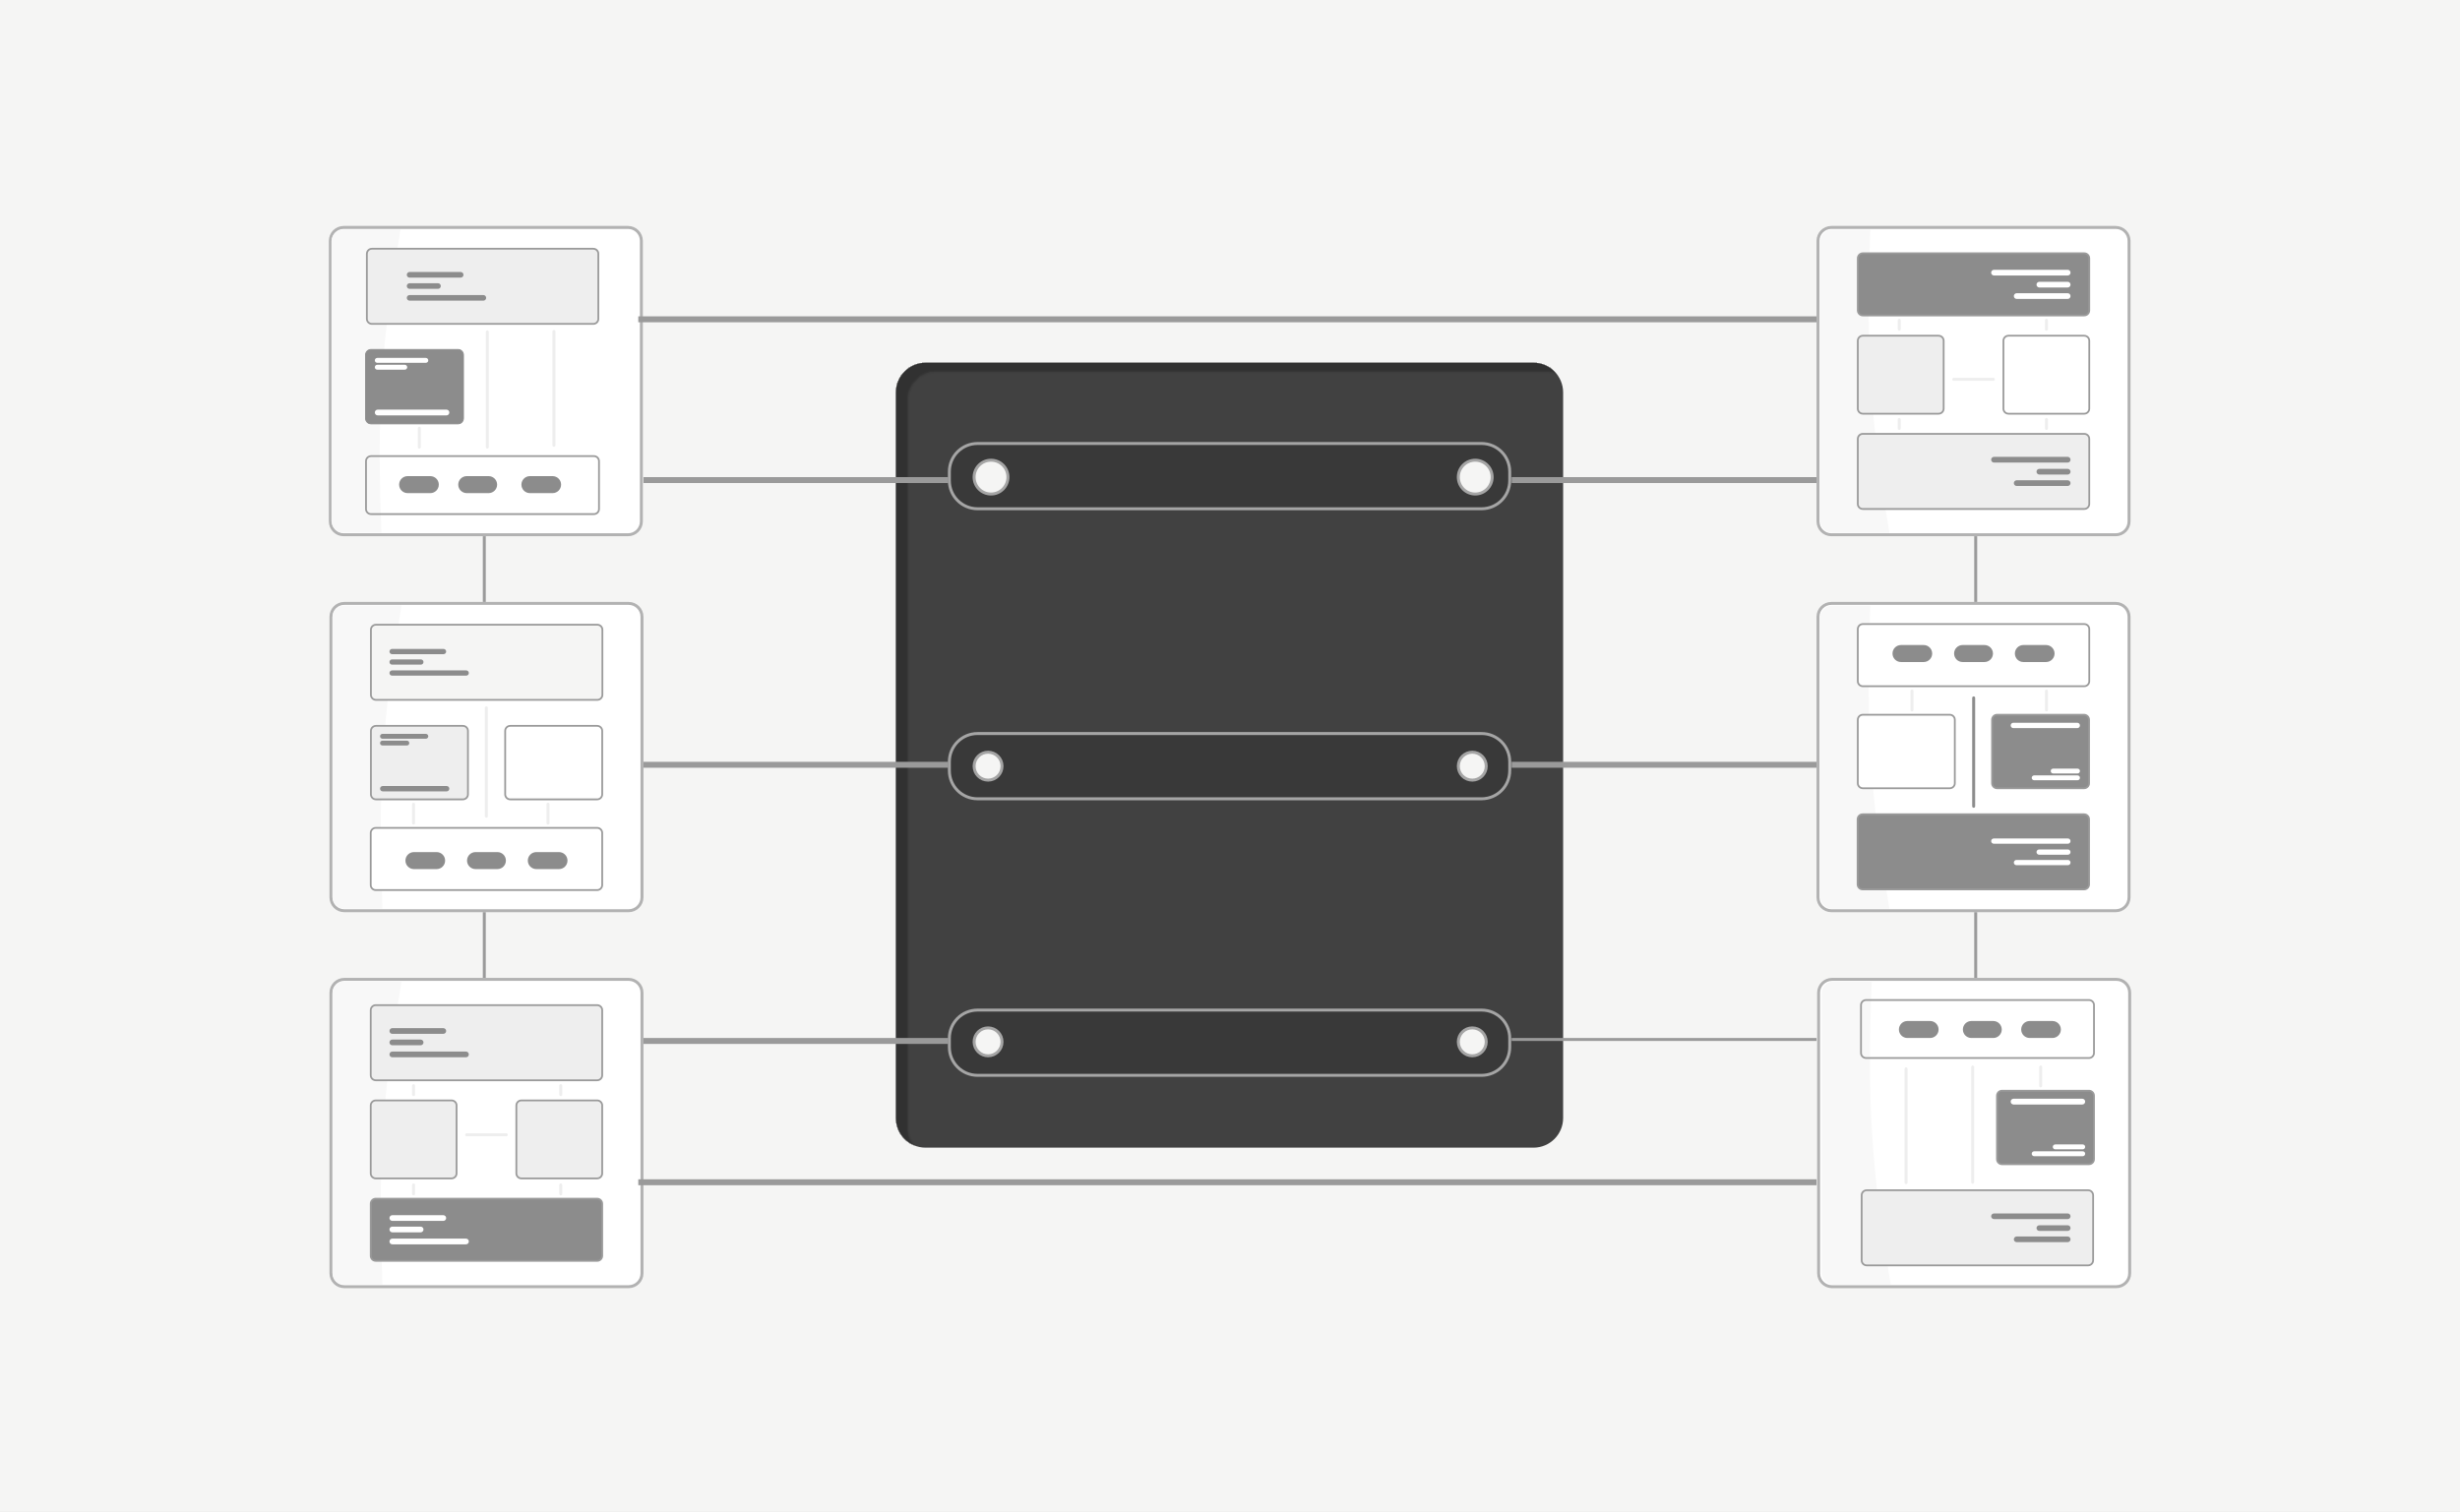
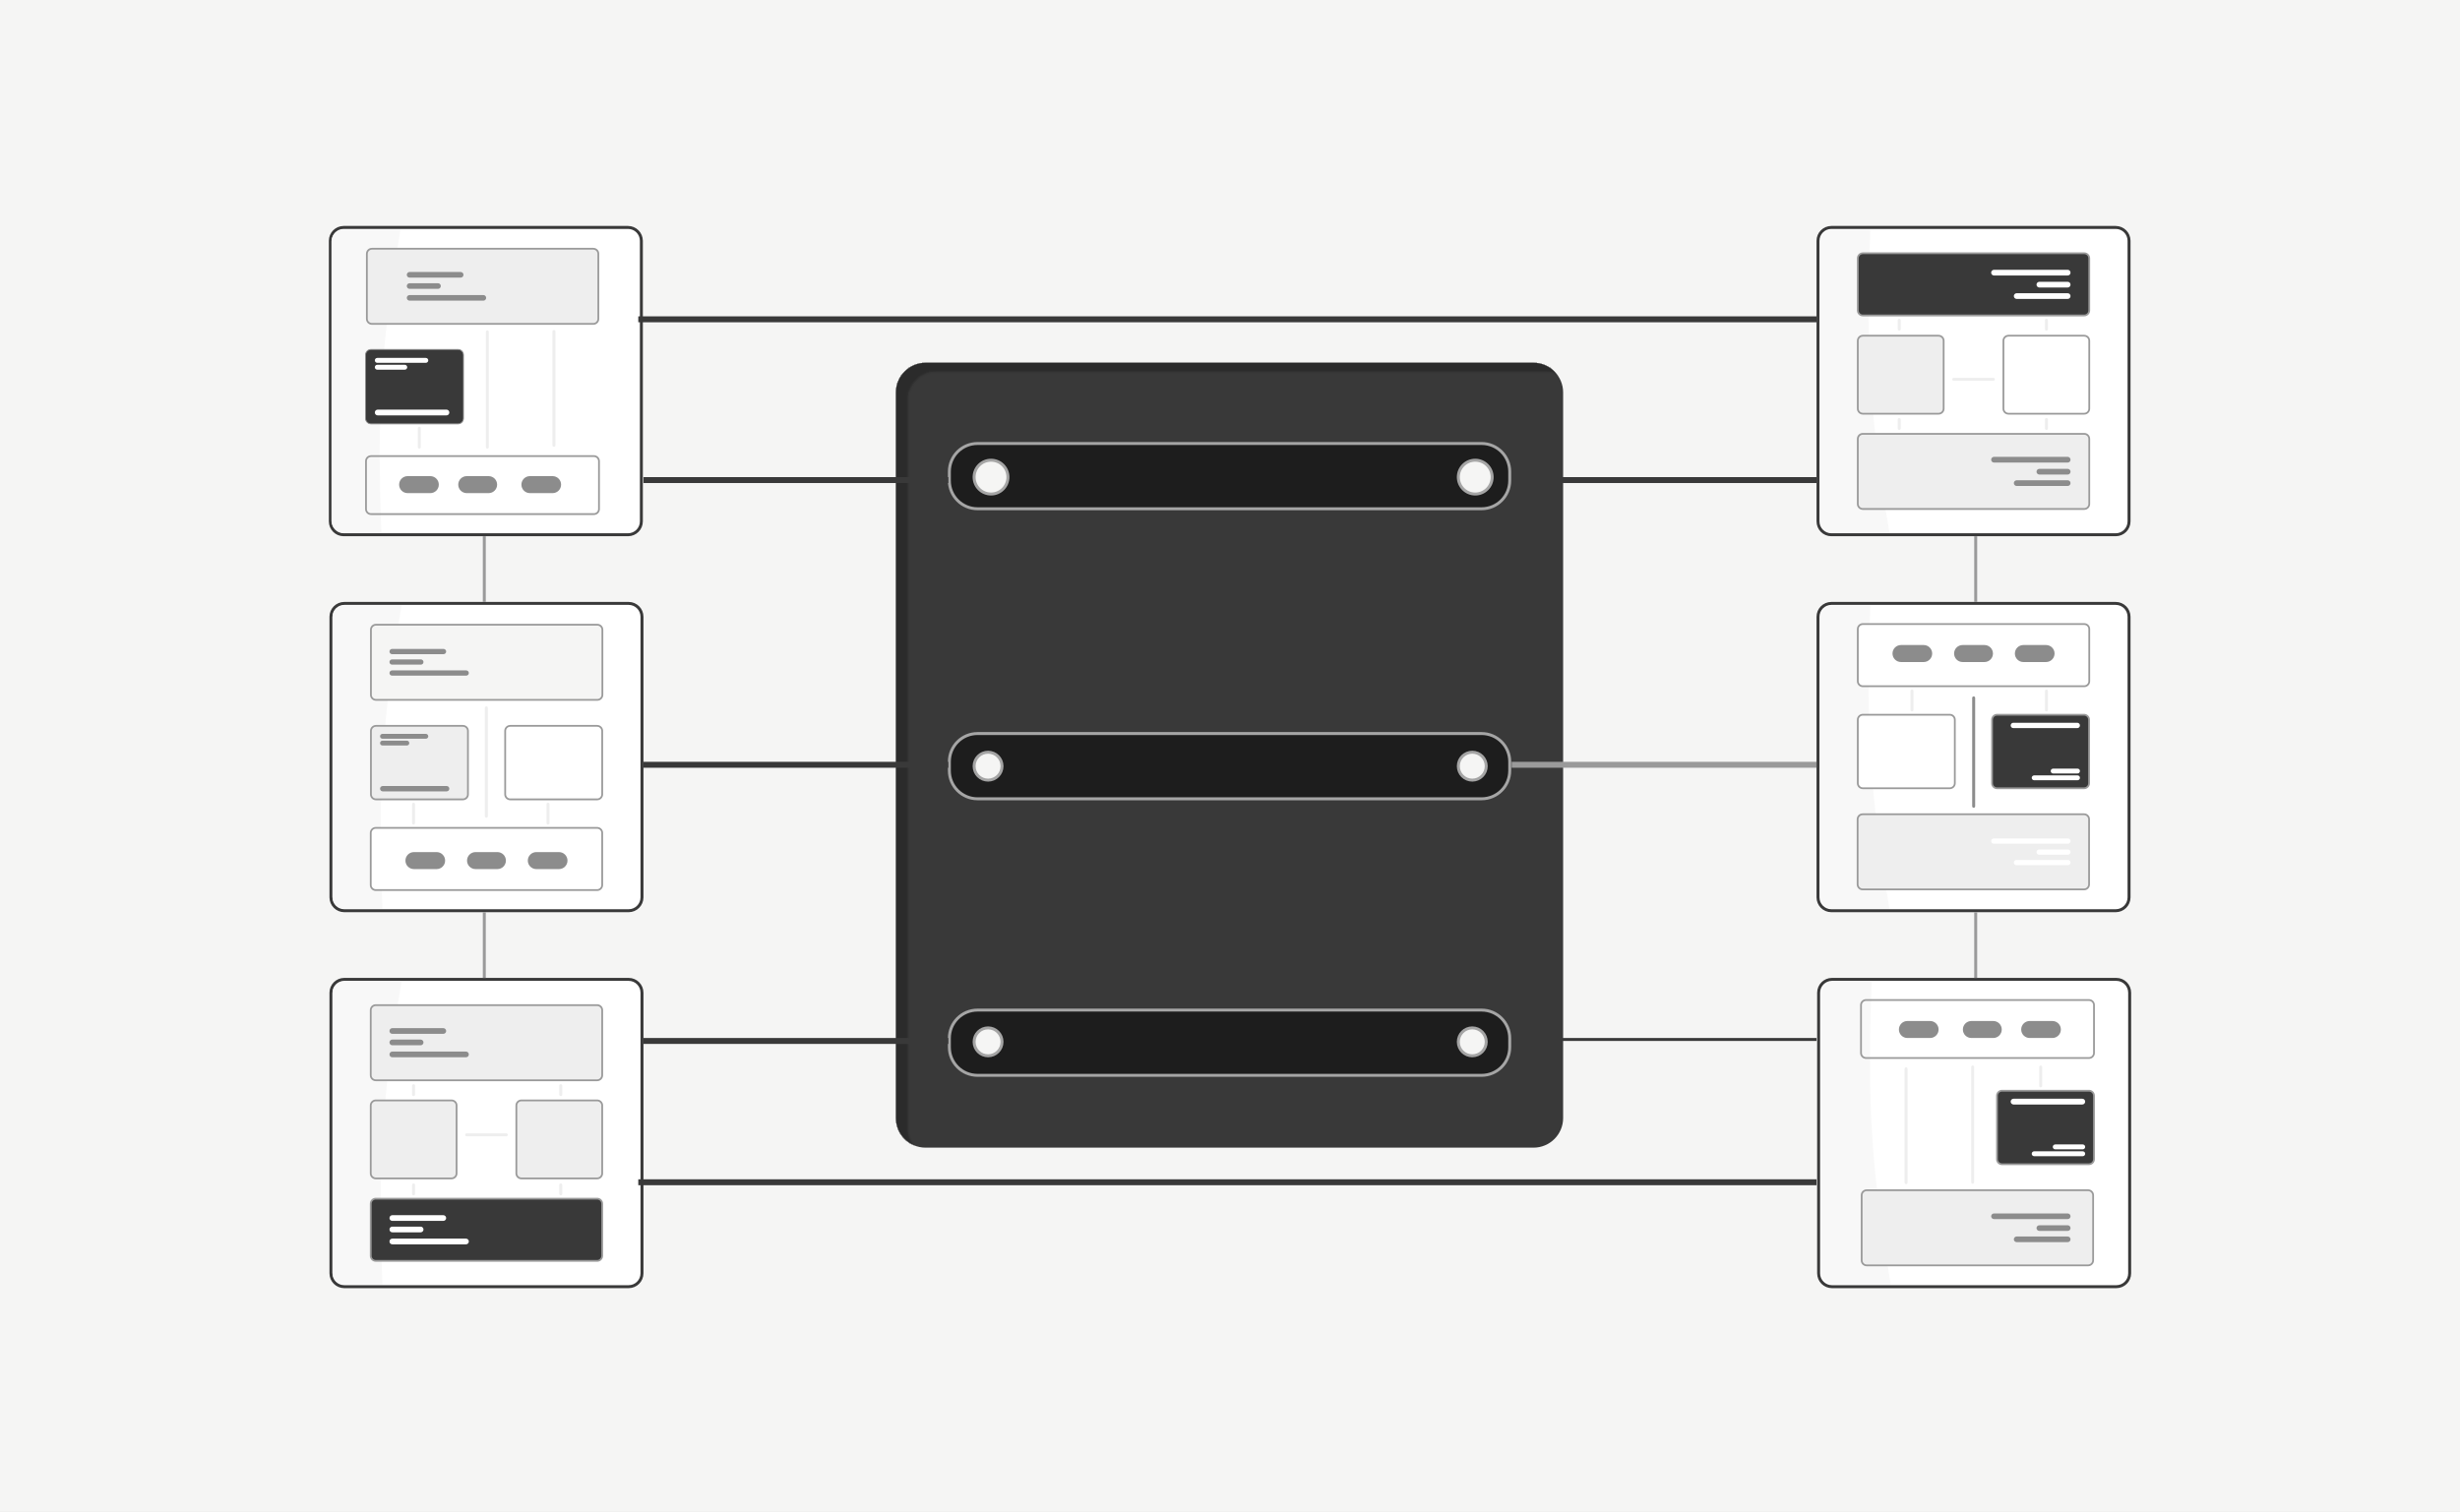
- <svg xmlns="http://www.w3.org/2000/svg" width="830" height="510" viewBox="0 0 830 510" fill="none">
-   <rect width="830" height="510" fill="#F5F5F4" />
-   <rect x="718.547" y="434.24" width="104.942" height="103.71" rx="4.5" transform="rotate(180 718.547 434.24)" fill="white" stroke="#B2B2B2" />
-   <rect x="111.453" y="76.76" width="104.942" height="103.71" rx="4.5" fill="white" stroke="#B2B2B2" />
-   <rect x="706.513" y="392.914" width="32.737" height="24.813" rx="1.7" transform="rotate(180 706.513 392.914)" fill="#8C8C8C" stroke="#9A9A9A" stroke-width="0.6" />
-   <rect x="703.534" y="390.208" width="18.035" height="1.655" rx="0.828" transform="rotate(180 703.534 390.208)" fill="white" />
-   <rect x="703.534" y="387.891" width="10.93" height="1.655" rx="0.828" transform="rotate(180 703.534 387.891)" fill="white" />
-   <rect x="703.534" y="372.759" width="25.139" height="1.952" rx="0.976" transform="rotate(180 703.534 372.759)" fill="white" />
-   <line x1="688.529" y1="366.481" x2="688.529" y2="360.103" stroke="#EEEEEE" stroke-linecap="round" />
-   <line x1="141.47" y1="144.518" x2="141.47" y2="150.896" stroke="#EEEEEE" stroke-linecap="round" />
-   <line x1="665.576" y1="398.999" x2="665.576" y2="360.103" stroke="#EEEEEE" stroke-linecap="round" />
-   <line x1="164.424" y1="112.001" x2="164.424" y2="150.896" stroke="#EEEEEE" stroke-linecap="round" />
-   <line x1="643.104" y1="399.131" x2="643.104" y2="360.71" stroke="#EEEEEE" stroke-linecap="round" />
-   <line x1="186.896" y1="111.869" x2="186.896" y2="150.289" stroke="#EEEEEE" stroke-linecap="round" />
-   <g filter="url(#filter0_i)">
-     <rect x="302.297" y="122.447" width="225.101" height="264.874" rx="10" fill="#414141" />
-     <rect x="320.312" y="247.562" width="189.071" height="22.021" rx="9.5" fill="#393939" stroke="#A5A5A5" />
-     <rect x="320.312" y="149.676" width="189.071" height="22.021" rx="9.5" fill="#393939" stroke="#A5A5A5" />
-     <rect x="320.312" y="340.892" width="189.071" height="22.021" rx="9.5" fill="#393939" stroke="#A5A5A5" />
+ <svg xmlns="http://www.w3.org/2000/svg" width="830" height="510" fill="none">
+   <path fill="#F5F5F4" d="M0 0h830v510H0z" />
+   <rect x="718.547" y="434.24" width="104.942" height="103.71" rx="4.5" transform="rotate(180 718.547 434.24)" fill="#fff" stroke="#393939" />
+   <rect x="111.453" y="76.76" width="104.942" height="103.71" rx="4.5" fill="#fff" stroke="#393939" />
+   <rect x="706.513" y="392.914" width="32.737" height="24.813" rx="1.7" transform="rotate(180 706.513 392.914)" fill="#393939" stroke="#9A9A9A" stroke-width=".6" />
+   <rect x="703.534" y="390.208" width="18.035" height="1.655" rx=".828" transform="rotate(180 703.534 390.208)" fill="#fff" />
+   <rect x="703.534" y="387.891" width="10.93" height="1.655" rx=".828" transform="rotate(180 703.534 387.891)" fill="#fff" />
+   <rect x="703.534" y="372.759" width="25.139" height="1.952" rx=".976" transform="rotate(180 703.534 372.759)" fill="#fff" />
+   <path stroke="#EEE" stroke-linecap="round" d="M688.529 366.481v-6.378M141.47 144.518v6.378M665.576 398.999v-38.896M164.424 112.001v38.895M643.104 399.131V360.71M186.896 111.869v38.42" />
+   <g filter="url(#prefix__filter0_i)">
+     <rect x="302.297" y="122.447" width="225.101" height="264.874" rx="10" fill="#393939" />
+     <rect x="320.312" y="247.562" width="189.071" height="22.021" rx="9.5" fill="#1D1D1D" stroke="#A5A5A5" />
+     <rect x="320.312" y="149.676" width="189.071" height="22.021" rx="9.5" fill="#1D1D1D" stroke="#A5A5A5" />
+     <rect x="320.312" y="340.892" width="189.071" height="22.021" rx="9.5" fill="#1D1D1D" stroke="#A5A5A5" />
  </g>
-   <path d="M637.942 433.533H618.644C616.434 433.533 614.644 431.743 614.644 429.533V335.235C614.644 333.026 616.434 331.235 618.644 331.235H631.499C629.966 371.853 631.285 394.139 637.942 433.533Z" fill="#F8F8F8" />
-   <rect x="718.337" y="307.355" width="104.942" height="103.71" rx="4.5" transform="rotate(180 718.337 307.355)" fill="white" stroke="#B2B2B2" />
-   <path d="M637.486 306.672H618.188C615.978 306.672 614.188 304.881 614.188 302.672V208.373C614.188 206.164 615.978 204.373 618.188 204.373H631.043C629.51 244.992 630.829 267.278 637.486 306.672Z" fill="#F8F8F8" />
-   <rect x="718.337" y="180.47" width="104.942" height="103.71" rx="4.5" transform="rotate(180 718.337 180.47)" fill="white" stroke="#B2B2B2" />
-   <path d="M637.486 179.787H618.188C615.978 179.787 614.188 177.996 614.188 175.787V81.489C614.188 79.28 615.978 77.489 618.188 77.489H631.043C629.51 118.107 630.829 140.393 637.486 179.787Z" fill="#F8F8F8" />
-   <rect x="704.915" y="106.462" width="78.097" height="20.987" rx="1.7" transform="rotate(180 704.915 106.462)" fill="#8C8C8C" stroke="#9A9A9A" stroke-width="0.6" />
-   <rect x="626.817" y="139.619" width="26.32" height="28.965" rx="1.7" transform="rotate(-90 626.817 139.619)" fill="#EEEEEE" stroke="#9A9A9A" stroke-width="0.6" />
-   <rect x="675.949" y="139.619" width="26.32" height="28.965" rx="1.7" transform="rotate(-90 675.949 139.619)" fill="white" stroke="#9A9A9A" stroke-width="0.6" />
-   <line x1="690.465" y1="111.106" x2="690.465" y2="108.081" stroke="#EEEEEE" stroke-linecap="round" />
-   <line x1="690.465" y1="144.599" x2="690.465" y2="141.575" stroke="#EEEEEE" stroke-linecap="round" />
-   <line x1="640.8" y1="144.599" x2="640.8" y2="141.575" stroke="#EEEEEE" stroke-linecap="round" />
-   <line x1="640.8" y1="111.106" x2="640.8" y2="108.081" stroke="#EEEEEE" stroke-linecap="round" />
-   <line x1="659.17" y1="128.015" x2="672.561" y2="128.015" stroke="#EEEEEE" stroke-linecap="round" />
-   <rect x="704.914" y="171.776" width="78.097" height="25.359" rx="1.7" transform="rotate(180 704.914 171.776)" fill="#EEEEEE" stroke="#9A9A9A" stroke-width="0.6" />
-   <rect x="698.593" y="100.886" width="19.128" height="1.928" rx="0.964" transform="rotate(180 698.593 100.886)" fill="white" />
-   <rect x="698.593" y="164.014" width="19.128" height="1.928" rx="0.964" transform="rotate(180 698.593 164.014)" fill="#8C8C8C" />
-   <rect x="698.593" y="97.029" width="11.477" height="1.928" rx="0.964" transform="rotate(180 698.593 97.0288)" fill="white" />
-   <rect x="698.593" y="160.157" width="11.477" height="1.928" rx="0.964" transform="rotate(180 698.593 160.157)" fill="#8C8C8C" />
-   <rect x="698.593" y="92.979" width="26.779" height="1.928" rx="0.964" transform="rotate(180 698.593 92.9794)" fill="white" />
-   <rect x="698.593" y="156.108" width="26.779" height="1.928" rx="0.964" transform="rotate(180 698.593 156.108)" fill="#8C8C8C" />
-   <path d="M135.131 77.466H115.833C113.624 77.466 111.833 79.257 111.833 81.466L111.833 175.765C111.833 177.974 113.624 179.765 115.833 179.765H128.689C127.155 139.146 128.474 116.861 135.131 77.466Z" fill="#F8F8F8" />
-   <rect x="111.663" y="203.645" width="104.942" height="103.71" rx="4.5" fill="white" stroke="#B2B2B2" />
-   <path d="M135.482 204.328H116.184C113.975 204.328 112.184 206.119 112.184 208.328L112.184 302.626C112.184 304.835 113.975 306.626 116.184 306.626H129.04C127.507 266.008 128.826 243.722 135.482 204.328Z" fill="#F8F8F8" />
-   <rect x="111.663" y="330.529" width="104.942" height="103.71" rx="4.5" fill="white" stroke="#B2B2B2" />
-   <path d="M135.482 331.212H116.184C113.975 331.212 112.184 333.003 112.184 335.212L112.184 429.511C112.184 431.72 113.975 433.511 116.184 433.511H129.04C127.507 392.892 128.826 370.606 135.482 331.212Z" fill="#F8F8F8" />
-   <rect x="125.085" y="404.538" width="78.097" height="20.987" rx="1.7" fill="#8C8C8C" stroke="#9A9A9A" stroke-width="0.6" />
-   <rect x="203.183" y="371.38" width="26.32" height="28.965" rx="1.7" transform="rotate(90 203.183 371.38)" fill="#EEEEEE" stroke="#9A9A9A" stroke-width="0.6" />
-   <rect x="154.051" y="371.38" width="26.32" height="28.965" rx="1.7" transform="rotate(90 154.051 371.38)" fill="#EEEEEE" stroke="#9A9A9A" stroke-width="0.6" />
-   <line x1="139.535" y1="399.893" x2="139.535" y2="402.918" stroke="#EEEEEE" stroke-linecap="round" />
-   <line x1="139.535" y1="366.4" x2="139.535" y2="369.425" stroke="#EEEEEE" stroke-linecap="round" />
-   <line x1="189.2" y1="366.4" x2="189.2" y2="369.425" stroke="#EEEEEE" stroke-linecap="round" />
-   <line x1="189.2" y1="399.893" x2="189.2" y2="402.918" stroke="#EEEEEE" stroke-linecap="round" />
-   <line x1="170.829" y1="382.985" x2="157.439" y2="382.985" stroke="#EEEEEE" stroke-linecap="round" />
-   <rect x="125.086" y="339.223" width="78.097" height="25.359" rx="1.7" fill="#EEEEEE" stroke="#9A9A9A" stroke-width="0.6" />
-   <rect x="131.406" y="410.114" width="19.128" height="1.928" rx="0.964" fill="white" />
-   <rect x="131.406" y="346.986" width="19.128" height="1.928" rx="0.964" fill="#8C8C8C" />
-   <rect x="131.406" y="413.971" width="11.477" height="1.928" rx="0.964" fill="white" />
-   <rect x="131.406" y="350.843" width="11.477" height="1.928" rx="0.964" fill="#8C8C8C" />
-   <rect x="131.406" y="418.02" width="26.779" height="1.928" rx="0.964" fill="white" />
-   <rect x="131.406" y="354.892" width="26.779" height="1.928" rx="0.964" fill="#8C8C8C" />
-   <rect x="704.914" y="231.599" width="78.097" height="20.987" rx="1.7" transform="rotate(-180 704.914 231.599)" fill="white" stroke="#9A9A9A" stroke-width="0.6" />
+   <path d="M637.942 433.533h-19.298c-2.21 0-4-1.79-4-4v-94.298a4 4 0 014-4h12.855c-1.533 40.618-.214 62.904 6.443 102.298z" fill="#F8F8F8" />
+   <rect x="718.337" y="307.355" width="104.942" height="103.71" rx="4.5" transform="rotate(180 718.337 307.355)" fill="#fff" stroke="#393939" />
+   <path d="M637.486 306.672h-19.298a4 4 0 01-4-4v-94.299a4 4 0 014-4h12.855c-1.533 40.619-.214 62.905 6.443 102.299z" fill="#F8F8F8" />
+   <rect x="718.337" y="180.47" width="104.942" height="103.71" rx="4.5" transform="rotate(180 718.337 180.47)" fill="#fff" stroke="#393939" />
+   <path d="M637.486 179.787h-19.298a4 4 0 01-4-4V81.489a4 4 0 014-4h12.855c-1.533 40.618-.214 62.904 6.443 102.298z" fill="#F8F8F8" />
+   <rect x="704.915" y="106.462" width="78.097" height="20.987" rx="1.7" transform="rotate(180 704.915 106.462)" fill="#393939" stroke="#9A9A9A" stroke-width=".6" />
+   <rect x="626.817" y="139.619" width="26.32" height="28.965" rx="1.7" transform="rotate(-90 626.817 139.619)" fill="#EEE" stroke="#9A9A9A" stroke-width=".6" />
+   <rect x="675.949" y="139.619" width="26.32" height="28.965" rx="1.7" transform="rotate(-90 675.949 139.619)" fill="#fff" stroke="#9A9A9A" stroke-width=".6" />
+   <path stroke="#EEE" stroke-linecap="round" d="M690.465 111.106v-3.025M690.465 144.599v-3.024M640.8 144.599v-3.024M640.8 111.106v-3.025M659.17 128.015h13.391" />
+   <rect x="704.914" y="171.776" width="78.097" height="25.359" rx="1.7" transform="rotate(180 704.914 171.776)" fill="#EEE" stroke="#9A9A9A" stroke-width=".6" />
+   <rect x="698.593" y="100.886" width="19.128" height="1.928" rx=".964" transform="rotate(180 698.593 100.886)" fill="#fff" />
+   <rect x="698.593" y="164.014" width="19.128" height="1.928" rx=".964" transform="rotate(180 698.593 164.014)" fill="#8C8C8C" />
+   <rect x="698.593" y="97.029" width="11.477" height="1.928" rx=".964" transform="rotate(180 698.593 97.029)" fill="#fff" />
+   <rect x="698.593" y="160.157" width="11.477" height="1.928" rx=".964" transform="rotate(180 698.593 160.157)" fill="#8C8C8C" />
+   <rect x="698.593" y="92.979" width="26.779" height="1.928" rx=".964" transform="rotate(180 698.593 92.98)" fill="#fff" />
+   <rect x="698.593" y="156.108" width="26.779" height="1.928" rx=".964" transform="rotate(180 698.593 156.108)" fill="#8C8C8C" />
+   <path d="M135.131 77.466h-19.298a4 4 0 00-4 4v94.299a4 4 0 004 4h12.856c-1.534-40.619-.215-62.904 6.442-102.299z" fill="#F8F8F8" />
+   <rect x="111.663" y="203.645" width="104.942" height="103.71" rx="4.5" fill="#fff" stroke="#393939" />
+   <path d="M135.482 204.328h-19.298a4 4 0 00-4 4v94.298a4 4 0 004 4h12.856c-1.533-40.618-.214-62.904 6.442-102.298z" fill="#F8F8F8" />
+   <rect x="111.663" y="330.529" width="104.942" height="103.71" rx="4.5" fill="#fff" stroke="#393939" />
+   <path d="M135.482 331.212h-19.298a4 4 0 00-4 4v94.299a4 4 0 004 4h12.856c-1.533-40.619-.214-62.905 6.442-102.299z" fill="#F8F8F8" />
+   <rect x="125.085" y="404.538" width="78.097" height="20.987" rx="1.7" fill="#393939" stroke="#9A9A9A" stroke-width=".6" />
+   <rect x="203.183" y="371.38" width="26.32" height="28.965" rx="1.7" transform="rotate(90 203.183 371.38)" fill="#EEE" stroke="#9A9A9A" stroke-width=".6" />
+   <rect x="154.051" y="371.38" width="26.32" height="28.965" rx="1.7" transform="rotate(90 154.051 371.38)" fill="#EEE" stroke="#9A9A9A" stroke-width=".6" />
+   <path stroke="#EEE" stroke-linecap="round" d="M139.535 399.893v3.025M139.535 366.4v3.025M189.2 366.4v3.025M189.2 399.893v3.025M170.829 382.985h-13.39" />
+   <rect x="125.086" y="339.223" width="78.097" height="25.359" rx="1.7" fill="#EEE" stroke="#9A9A9A" stroke-width=".6" />
+   <rect x="131.406" y="410.114" width="19.128" height="1.928" rx=".964" fill="#fff" />
+   <rect x="131.406" y="346.986" width="19.128" height="1.928" rx=".964" fill="#8C8C8C" />
+   <rect x="131.406" y="413.971" width="11.477" height="1.928" rx=".964" fill="#fff" />
+   <rect x="131.406" y="350.843" width="11.477" height="1.928" rx=".964" fill="#8C8C8C" />
+   <rect x="131.406" y="418.02" width="26.779" height="1.928" rx=".964" fill="#fff" />
+   <rect x="131.406" y="354.892" width="26.779" height="1.928" rx=".964" fill="#8C8C8C" />
+   <rect x="704.914" y="231.599" width="78.097" height="20.987" rx="1.7" transform="rotate(-180 704.914 231.599)" fill="#fff" stroke="#9A9A9A" stroke-width=".6" />
  <rect x="693.205" y="223.428" width="13.389" height="5.738" rx="2.869" transform="rotate(-180 693.205 223.428)" fill="#8C8C8C" />
  <rect x="672.424" y="223.428" width="13.116" height="5.738" rx="2.869" transform="rotate(-180 672.424 223.428)" fill="#8C8C8C" />
  <rect x="651.916" y="223.428" width="13.389" height="5.738" rx="2.869" transform="rotate(-180 651.916 223.428)" fill="#8C8C8C" />
-   <rect x="704.851" y="266.029" width="32.737" height="24.813" rx="1.7" transform="rotate(-180 704.851 266.029)" fill="#8C8C8C" stroke="#9A9A9A" stroke-width="0.6" />
-   <rect x="659.554" y="266.029" width="32.737" height="24.813" rx="1.7" transform="rotate(-180 659.554 266.029)" fill="white" stroke="#9A9A9A" stroke-width="0.6" />
-   <rect x="701.771" y="263.323" width="16.271" height="1.634" rx="0.817" transform="rotate(-180 701.771 263.323)" fill="white" />
-   <rect x="701.771" y="261.036" width="9.861" height="1.634" rx="0.817" transform="rotate(-180 701.771 261.036)" fill="white" />
-   <rect x="701.771" y="245.728" width="23.375" height="1.805" rx="0.903" transform="rotate(-180 701.771 245.728)" fill="white" />
-   <line x1="690.465" y1="239.597" x2="690.465" y2="233.219" stroke="#EEEEEE" stroke-linecap="round" />
-   <line x1="665.913" y1="272.114" x2="665.913" y2="235.526" stroke="#8C8C8C" stroke-linecap="round" />
-   <line x1="645.104" y1="239.597" x2="645.104" y2="233.219" stroke="#EEEEEE" stroke-linecap="round" />
-   <rect x="704.852" y="300.164" width="78.097" height="25.359" rx="1.7" transform="rotate(-180 704.852 300.164)" fill="#8C8C8C" stroke="#9A9A9A" stroke-width="0.6" />
-   <rect x="698.593" y="291.991" width="19.128" height="1.767" rx="0.884" transform="rotate(-180 698.593 291.991)" fill="white" />
-   <rect x="698.593" y="288.456" width="11.477" height="1.767" rx="0.884" transform="rotate(-180 698.593 288.456)" fill="white" />
-   <rect x="698.593" y="284.745" width="26.779" height="1.767" rx="0.884" transform="rotate(-180 698.593 284.745)" fill="white" />
-   <rect x="125.085" y="279.4" width="78.097" height="20.987" rx="1.7" fill="white" stroke="#9A9A9A" stroke-width="0.6" />
+   <rect x="704.851" y="266.029" width="32.737" height="24.813" rx="1.7" transform="rotate(-180 704.851 266.029)" fill="#393939" stroke="#9A9A9A" stroke-width=".6" />
+   <rect x="659.554" y="266.029" width="32.737" height="24.813" rx="1.7" transform="rotate(-180 659.554 266.029)" fill="#fff" stroke="#9A9A9A" stroke-width=".6" />
+   <rect x="701.771" y="263.323" width="16.271" height="1.634" rx=".817" transform="rotate(-180 701.771 263.323)" fill="#fff" />
+   <rect x="701.771" y="261.036" width="9.861" height="1.634" rx=".817" transform="rotate(-180 701.771 261.036)" fill="#fff" />
+   <rect x="701.771" y="245.728" width="23.375" height="1.805" rx=".903" transform="rotate(-180 701.771 245.728)" fill="#fff" />
+   <path stroke="#EEE" stroke-linecap="round" d="M690.465 239.597v-6.378" />
+   <path stroke="#8C8C8C" stroke-linecap="round" d="M665.913 272.114v-36.588" />
+   <path stroke="#EEE" stroke-linecap="round" d="M645.104 239.597v-6.378" />
+   <rect x="704.852" y="300.164" width="78.097" height="25.359" rx="1.7" transform="rotate(-180 704.852 300.164)" fill="#EEE" stroke="#9A9A9A" stroke-width=".6" />
+   <rect x="698.593" y="291.991" width="19.128" height="1.767" rx=".884" transform="rotate(-180 698.593 291.991)" fill="#fff" />
+   <rect x="698.593" y="288.456" width="11.477" height="1.767" rx=".884" transform="rotate(-180 698.593 288.456)" fill="#fff" />
+   <rect x="698.593" y="284.745" width="26.779" height="1.767" rx=".884" transform="rotate(-180 698.593 284.745)" fill="#fff" />
+   <rect x="125.085" y="279.4" width="78.097" height="20.987" rx="1.7" fill="#fff" stroke="#9A9A9A" stroke-width=".6" />
  <rect x="136.795" y="287.571" width="13.389" height="5.738" rx="2.869" fill="#8C8C8C" />
  <rect x="157.576" y="287.571" width="13.116" height="5.738" rx="2.869" fill="#8C8C8C" />
  <rect x="178.083" y="287.571" width="13.389" height="5.738" rx="2.869" fill="#8C8C8C" />
-   <rect x="125.148" y="244.97" width="32.737" height="24.813" rx="1.7" fill="#EEEEEE" stroke="#9A9A9A" stroke-width="0.6" />
-   <rect x="170.446" y="244.97" width="32.737" height="24.813" rx="1.7" fill="white" stroke="#9A9A9A" stroke-width="0.6" />
-   <rect x="128.229" y="247.676" width="16.271" height="1.634" rx="0.817" fill="#8C8C8C" />
-   <rect x="128.229" y="249.964" width="9.861" height="1.634" rx="0.817" fill="#8C8C8C" />
-   <rect x="128.229" y="265.272" width="23.375" height="1.805" rx="0.903" fill="#8C8C8C" />
-   <line x1="139.535" y1="271.403" x2="139.535" y2="277.78" stroke="#EEEEEE" stroke-linecap="round" />
-   <line x1="164.086" y1="238.885" x2="164.086" y2="275.473" stroke="#EEEEEE" stroke-linecap="round" />
-   <line x1="184.895" y1="271.403" x2="184.895" y2="277.78" stroke="#EEEEEE" stroke-linecap="round" />
-   <rect x="125.148" y="210.836" width="78.097" height="25.359" rx="1.7" fill="#F5F5F4" stroke="#9A9A9A" stroke-width="0.6" />
-   <rect x="131.406" y="219.008" width="19.128" height="1.767" rx="0.884" fill="#8C8C8C" />
-   <rect x="131.406" y="222.543" width="11.477" height="1.767" rx="0.884" fill="#8C8C8C" />
-   <rect x="131.406" y="226.255" width="26.779" height="1.767" rx="0.884" fill="#8C8C8C" />
-   <line x1="666.598" y1="330.029" x2="666.598" y2="307.855" stroke="#9A9A9A" />
-   <line x1="163.402" y1="180.97" x2="163.402" y2="203.144" stroke="#9A9A9A" />
-   <line x1="666.598" y1="203.145" x2="666.598" y2="180.971" stroke="#9A9A9A" />
-   <line x1="163.402" y1="307.855" x2="163.402" y2="330.029" stroke="#9A9A9A" />
-   <rect x="706.218" y="427.048" width="78.097" height="25.359" rx="1.7" transform="rotate(180 706.218 427.048)" fill="#EEEEEE" stroke="#9A9A9A" stroke-width="0.6" />
-   <rect x="123.782" y="83.951" width="78.097" height="25.359" rx="1.7" fill="#EEEEEE" stroke="#9A9A9A" stroke-width="0.6" />
-   <rect x="698.594" y="419.207" width="19.128" height="1.898" rx="0.949" transform="rotate(180 698.594 419.207)" fill="#8C8C8C" />
-   <rect x="137.25" y="91.792" width="19.128" height="1.898" rx="0.949" fill="#8C8C8C" />
-   <rect x="698.594" y="415.412" width="11.477" height="1.898" rx="0.949" transform="rotate(180 698.594 415.412)" fill="#8C8C8C" />
-   <rect x="137.25" y="95.587" width="11.477" height="1.898" rx="0.949" fill="#8C8C8C" />
-   <rect x="698.594" y="411.427" width="26.779" height="1.898" rx="0.949" transform="rotate(180 698.594 411.427)" fill="#8C8C8C" />
-   <rect x="137.25" y="99.572" width="26.779" height="1.898" rx="0.949" fill="#8C8C8C" />
-   <rect x="706.513" y="357.066" width="78.612" height="19.569" rx="1.7" transform="rotate(180 706.513 357.066)" stroke="#9A9A9A" stroke-width="0.6" />
-   <rect x="123.486" y="153.934" width="78.612" height="19.569" rx="1.7" stroke="#9A9A9A" stroke-width="0.6" />
+   <rect x="125.148" y="244.97" width="32.737" height="24.813" rx="1.7" fill="#EEE" stroke="#9A9A9A" stroke-width=".6" />
+   <rect x="170.446" y="244.97" width="32.737" height="24.813" rx="1.7" fill="#fff" stroke="#9A9A9A" stroke-width=".6" />
+   <rect x="128.229" y="247.676" width="16.271" height="1.634" rx=".817" fill="#8C8C8C" />
+   <rect x="128.229" y="249.964" width="9.861" height="1.634" rx=".817" fill="#8C8C8C" />
+   <rect x="128.229" y="265.272" width="23.375" height="1.805" rx=".903" fill="#8C8C8C" />
+   <path stroke="#EEE" stroke-linecap="round" d="M139.535 271.403v6.377M164.086 238.885v36.588M184.895 271.403v6.377" />
+   <rect x="125.148" y="210.836" width="78.097" height="25.359" rx="1.7" fill="#F5F5F4" stroke="#9A9A9A" stroke-width=".6" />
+   <rect x="131.406" y="219.008" width="19.128" height="1.767" rx=".884" fill="#8C8C8C" />
+   <rect x="131.406" y="222.543" width="11.477" height="1.767" rx=".884" fill="#8C8C8C" />
+   <rect x="131.406" y="226.255" width="26.779" height="1.767" rx=".884" fill="#8C8C8C" />
+   <path stroke="#9A9A9A" d="M666.598 330.029v-22.174M163.402 180.97v22.174M666.598 203.145v-22.174M163.402 307.855v22.174" />
+   <rect x="706.218" y="427.048" width="78.097" height="25.359" rx="1.7" transform="rotate(180 706.218 427.048)" fill="#EEE" stroke="#9A9A9A" stroke-width=".6" />
+   <rect x="123.782" y="83.951" width="78.097" height="25.359" rx="1.7" fill="#EEE" stroke="#9A9A9A" stroke-width=".6" />
+   <rect x="698.594" y="419.207" width="19.128" height="1.898" rx=".949" transform="rotate(180 698.594 419.207)" fill="#8C8C8C" />
+   <rect x="137.25" y="91.792" width="19.128" height="1.898" rx=".949" fill="#8C8C8C" />
+   <rect x="698.594" y="415.412" width="11.477" height="1.898" rx=".949" transform="rotate(180 698.594 415.412)" fill="#8C8C8C" />
+   <rect x="137.25" y="95.587" width="11.477" height="1.898" rx=".949" fill="#8C8C8C" />
+   <rect x="698.594" y="411.427" width="26.779" height="1.898" rx=".949" transform="rotate(180 698.594 411.427)" fill="#8C8C8C" />
+   <rect x="137.25" y="99.572" width="26.779" height="1.898" rx=".949" fill="#8C8C8C" />
+   <rect x="706.513" y="357.066" width="78.612" height="19.569" rx="1.7" transform="rotate(180 706.513 357.066)" stroke="#9A9A9A" stroke-width=".6" />
+   <rect x="123.486" y="153.934" width="78.612" height="19.569" rx="1.7" stroke="#9A9A9A" stroke-width=".6" />
  <rect x="695.337" y="350.313" width="13.389" height="5.738" rx="2.869" transform="rotate(180 695.337 350.313)" fill="#8C8C8C" />
  <rect x="134.663" y="160.687" width="13.389" height="5.738" rx="2.869" fill="#8C8C8C" />
  <rect x="675.389" y="350.313" width="13.116" height="5.738" rx="2.869" transform="rotate(180 675.389 350.313)" fill="#8C8C8C" />
  <rect x="154.61" y="160.687" width="13.116" height="5.738" rx="2.869" fill="#8C8C8C" />
  <rect x="654.076" y="350.313" width="13.389" height="5.738" rx="2.869" transform="rotate(180 654.076 350.313)" fill="#8C8C8C" />
  <rect x="175.924" y="160.687" width="13.389" height="5.738" rx="2.869" fill="#8C8C8C" />
-   <line x1="319.964" y1="162.019" x2="217.105" y2="162.019" stroke="#9A9A9A" stroke-width="2" />
-   <line x1="612.895" y1="107.762" x2="215.356" y2="107.762" stroke="#9A9A9A" stroke-width="2" />
-   <line x1="612.895" y1="399" x2="215.356" y2="399" stroke="#9A9A9A" stroke-width="2" />
-   <line x1="612.895" y1="162.019" x2="510.035" y2="162.019" stroke="#9A9A9A" stroke-width="2" />
-   <line x1="319.964" y1="258.106" x2="217.105" y2="258.106" stroke="#9A9A9A" stroke-width="2" />
-   <line x1="612.895" y1="258.106" x2="510.035" y2="258.106" stroke="#9A9A9A" stroke-width="2" />
-   <line x1="319.964" y1="351.313" x2="217.105" y2="351.313" stroke="#9A9A9A" stroke-width="2" />
-   <line x1="612.895" y1="350.813" x2="510.035" y2="350.813" stroke="#9A9A9A" />
-   <rect x="123.336" y="117.936" width="33.037" height="25.113" rx="1.85" fill="#8C8C8C" stroke="#8C8C8C" stroke-width="0.3" />
-   <rect x="126.465" y="120.792" width="18.035" height="1.655" rx="0.828" fill="white" />
-   <rect x="126.465" y="123.109" width="10.93" height="1.655" rx="0.828" fill="white" />
-   <rect x="126.465" y="138.24" width="25.139" height="1.952" rx="0.976" fill="white" />
+   <path stroke="#393939" stroke-width="2" d="M319.964 162.019H217.105M612.895 107.762H215.356M612.895 399H215.356M612.895 162.019h-102.86M319.964 258.106H217.105" />
+   <path stroke="#9A9A9A" stroke-width="2" d="M612.895 258.106h-102.86" />
+   <path stroke="#393939" stroke-width="2" d="M319.964 351.313H217.105" />
+   <path stroke="#393939" d="M612.895 350.813h-102.86" />
+   <rect x="123.336" y="117.936" width="33.037" height="25.113" rx="1.85" fill="#393939" stroke="#8C8C8C" stroke-width=".3" />
+   <rect x="126.465" y="120.792" width="18.035" height="1.655" rx=".828" fill="#fff" />
+   <rect x="126.465" y="123.109" width="10.93" height="1.655" rx=".828" fill="#fff" />
+   <rect x="126.465" y="138.24" width="25.139" height="1.952" rx=".976" fill="#fff" />
  <circle cx="334.372" cy="161.019" r="5.709" fill="#F5F5F4" stroke="#A5A5A5" />
  <circle cx="497.742" cy="161.019" r="5.709" fill="#F5F5F4" stroke="#A5A5A5" />
  <circle cx="333.373" cy="258.572" r="4.71" fill="#F5F5F4" stroke="#A5A5A5" />
  <circle cx="333.373" cy="351.61" r="4.71" fill="#F5F5F4" stroke="#A5A5A5" />
  <circle cx="496.743" cy="258.572" r="4.71" fill="#F5F5F4" stroke="#A5A5A5" />
  <circle cx="496.743" cy="351.61" r="4.71" fill="#F5F5F4" stroke="#A5A5A5" />
  <defs>
-     <filter id="filter0_i" x="302.297" y="122.447" width="226.101" height="265.874" filterUnits="userSpaceOnUse" color-interpolation-filters="sRGB">
+     <filter id="prefix__filter0_i" x="302.297" y="122.447" width="226.101" height="265.874" filterUnits="userSpaceOnUse" color-interpolation-filters="sRGB">
      <feFlood flood-opacity="0" result="BackgroundImageFix" />
-       <feBlend mode="normal" in="SourceGraphic" in2="BackgroundImageFix" result="shape" />
-       <feColorMatrix in="SourceAlpha" type="matrix" values="0 0 0 0 0 0 0 0 0 0 0 0 0 0 0 0 0 0 127 0" result="hardAlpha" />
+       <feBlend in="SourceGraphic" in2="BackgroundImageFix" result="shape" />
+       <feColorMatrix in="SourceAlpha" values="0 0 0 0 0 0 0 0 0 0 0 0 0 0 0 0 0 0 127 0" result="hardAlpha" />
      <feOffset dx="4" dy="3" />
-       <feGaussianBlur stdDeviation="0.5" />
+       <feGaussianBlur stdDeviation=".5" />
      <feComposite in2="hardAlpha" operator="arithmetic" k2="-1" k3="1" />
-       <feColorMatrix type="matrix" values="0 0 0 0 0 0 0 0 0 0 0 0 0 0 0 0 0 0 0.25 0" />
-       <feBlend mode="normal" in2="shape" result="effect1_innerShadow" />
+       <feColorMatrix values="0 0 0 0 0 0 0 0 0 0 0 0 0 0 0 0 0 0 0.25 0" />
+       <feBlend in2="shape" result="effect1_innerShadow" />
    </filter>
  </defs>
</svg>
